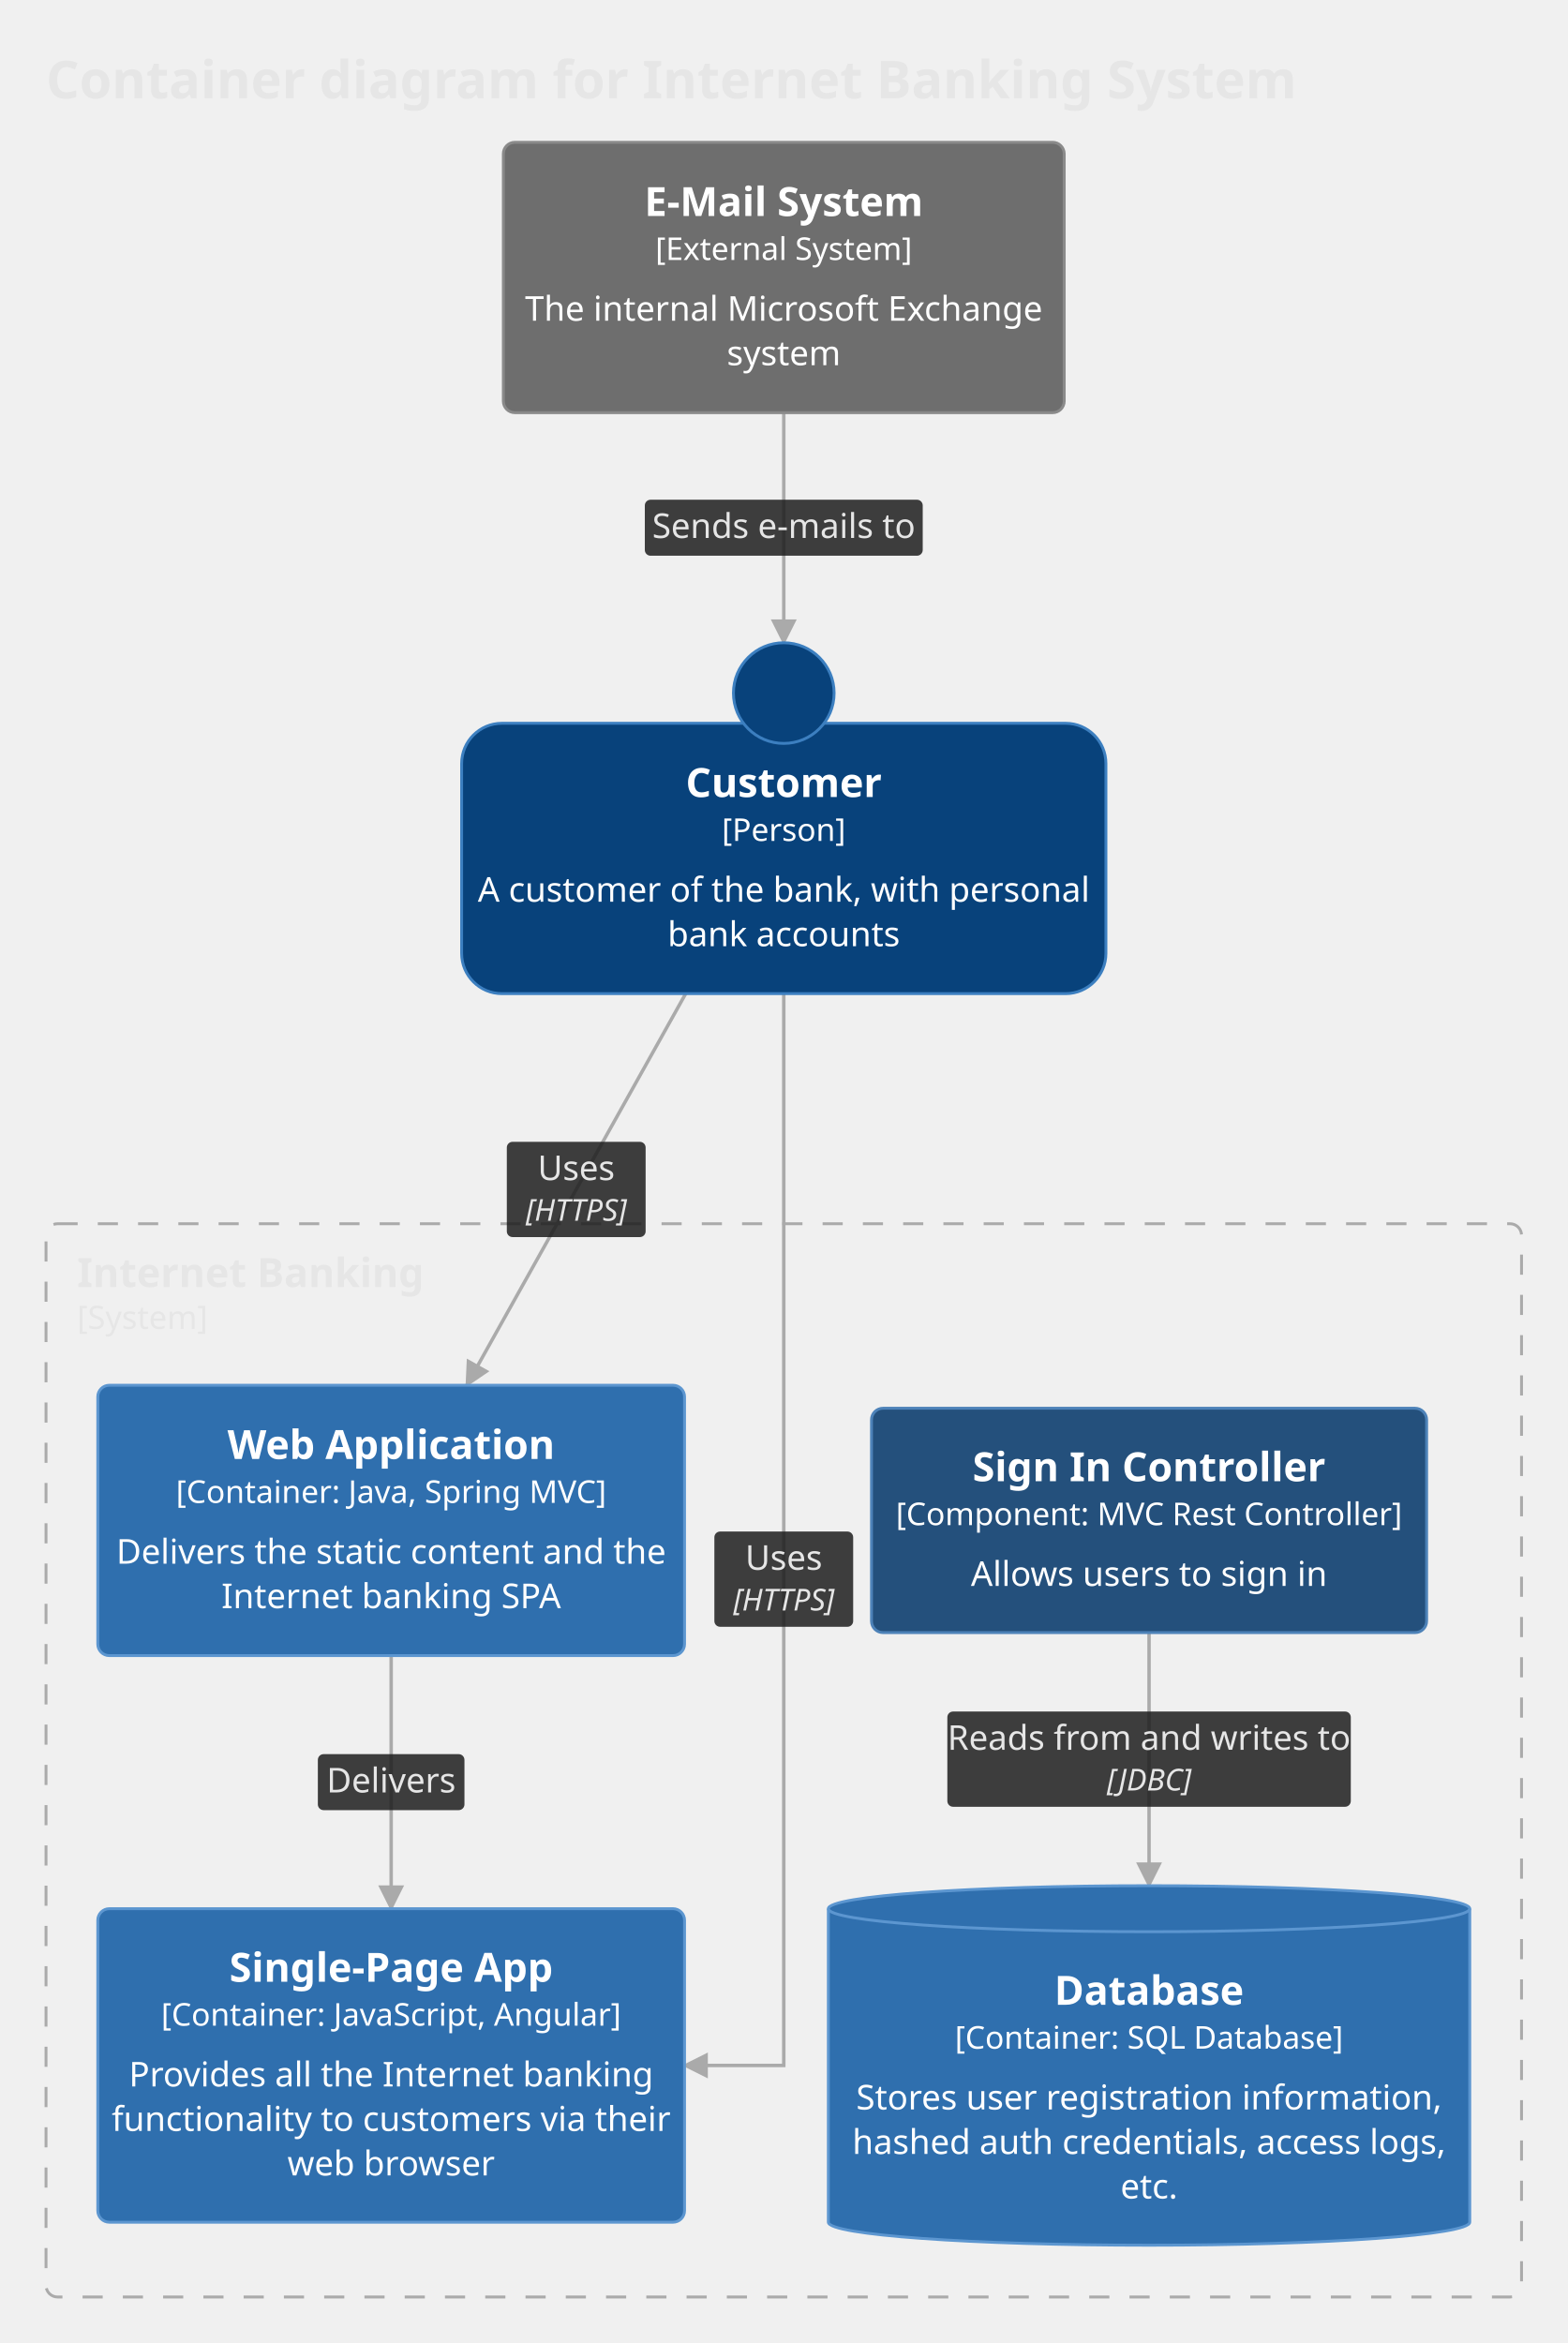
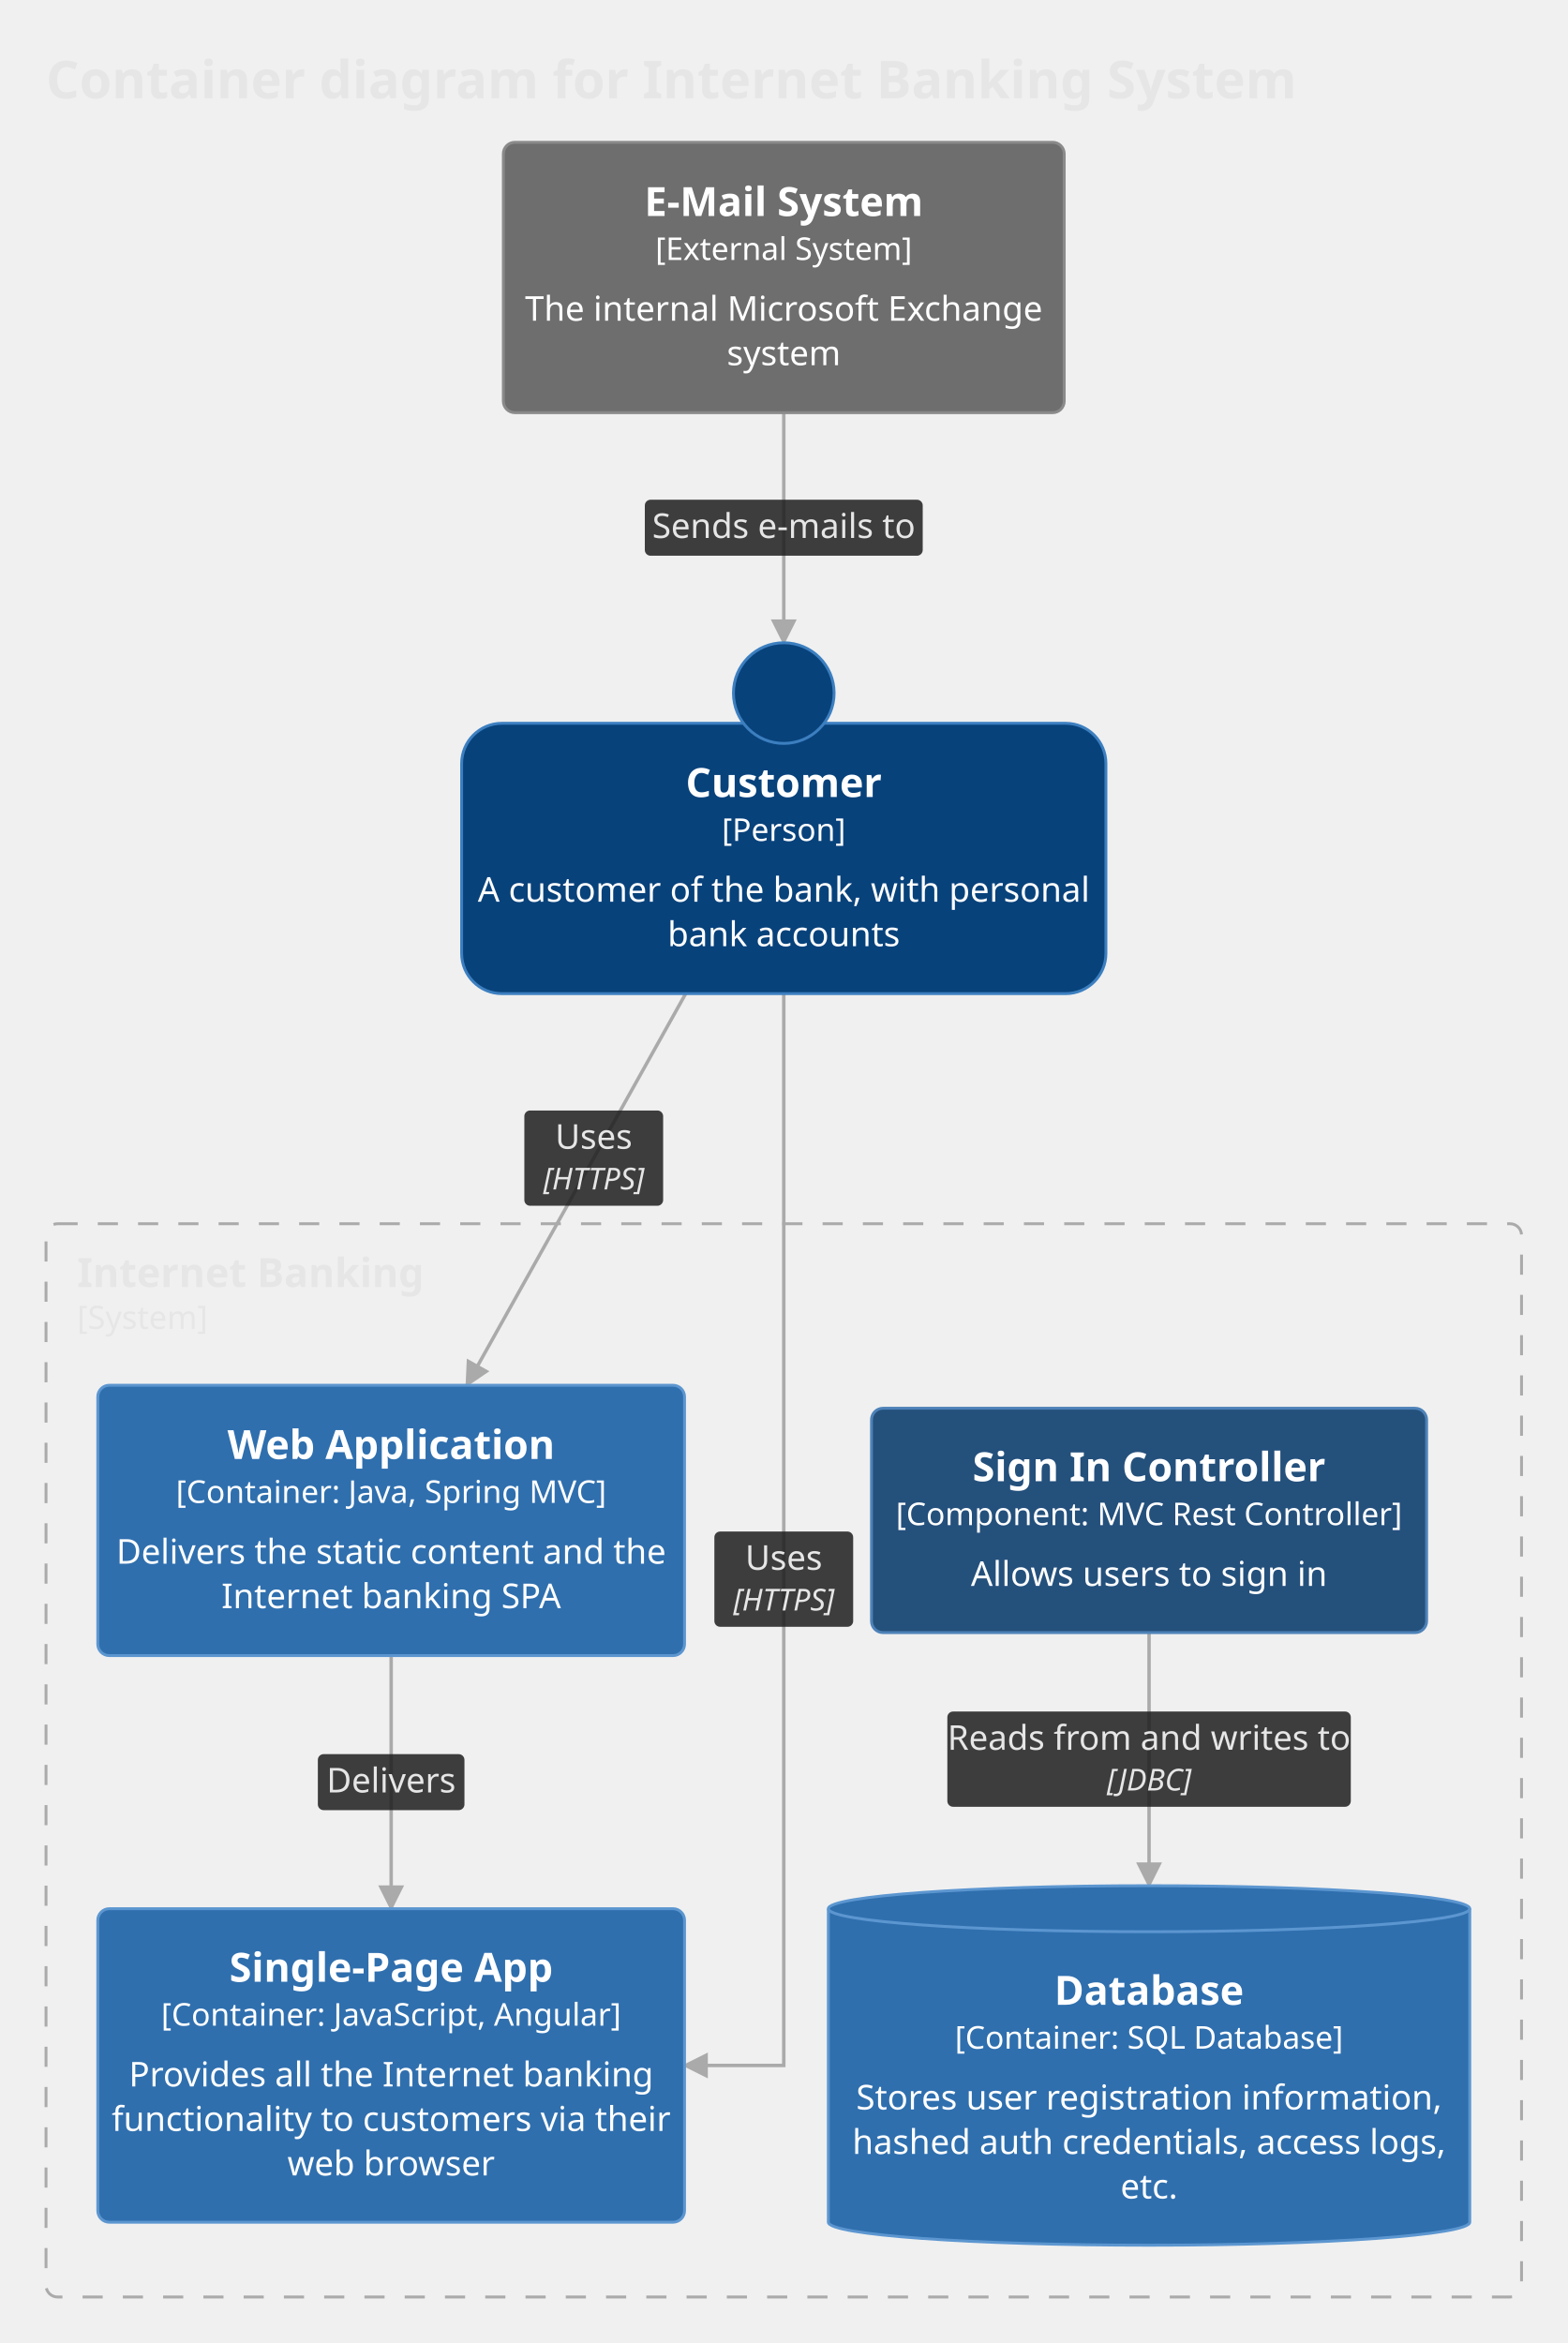
<svg xmlns="http://www.w3.org/2000/svg" role="img" width="545" height="814.64" viewBox="0 0 545 814.64" font-family="sans-serif" font-size="14">
  <defs>
    <marker id="mswjupw-arrow" viewBox="0 0 10 10" refX="9" refY="5" markerWidth="9" markerHeight="9" markerUnits="userSpaceOnUse" orient="auto-start-reverse">
      <path d="M0,0 L10,5 L0,10 z" fill="#aaaaaa" />
    </marker>
  </defs>
  <text x="16" y="34.2" fill="#e6e6e6" font-size="18.2" font-weight="bold">Container diagram for Internet Banking System</text>
  <g transform="translate(16,49.48)">
    <rect x="0" y="376" width="513" height="373.16" rx="4" fill="none" stroke="#aaaaaa" stroke-dasharray="7 7" />
    <text x="10.8" y="398" fill="#e6e6e6" font-weight="bold">Internet Banking</text>
    <text x="10.8" y="412.56" fill="#e6e6e6" font-size="11.2">[System]</text>
    <path d="M222.4,296 L146.28,432.16" fill="none" stroke="#aaaaaa" stroke-width="1.2" marker-end="url(#mswjupw-arrow)" />
    <path d="M256.5,296 L256.5,668.66 L222,668.66" fill="none" stroke="#aaaaaa" stroke-width="1.2" marker-end="url(#mswjupw-arrow)" />
    <path d="M383.5,606.16 C383.5,562.16 383.5,562.16 383.5,518.16" fill="none" stroke="#aaaaaa" stroke-width="1.2" marker-start="url(#mswjupw-arrow)" />
    <path d="M120,526.16 C120,570.16 120,570.16 120,614.16" fill="none" stroke="#aaaaaa" stroke-width="1.2" marker-end="url(#mswjupw-arrow)" />
    <path d="M256.5,94 C256.5,134 256.5,134 256.5,174" fill="none" stroke="#aaaaaa" stroke-width="1.2" marker-end="url(#mswjupw-arrow)" />
    <rect x="144.5" y="202" width="224" height="94" rx="14" fill="#08427b" stroke="#3c7fc0" />
    <circle cx="256.5" cy="191.5" r="17.5" fill="#08427b" stroke="#3c7fc0" />
    <text x="256.5" y="227.63" fill="#ffffff" font-size="14" text-anchor="middle" font-weight="bold">Customer</text>
    <text x="256.5" y="242.91" fill="#ffffff" font-size="10.92" text-anchor="middle">[Person]</text>
    <text x="256.5" y="264.03" fill="#ffffff" font-size="11.9" text-anchor="middle">A customer of the bank, with personal</text>
    <text x="256.5" y="279.5" fill="#ffffff" font-size="11.9" text-anchor="middle">bank accounts</text>
    <rect x="18" y="614.16" width="204" height="109" rx="4" fill="#2f6fae" stroke="#5c96d0" />
    <text x="120" y="639.56" fill="#ffffff" font-size="14" text-anchor="middle" font-weight="bold">Single-Page App</text>
    <text x="120" y="654.83" fill="#ffffff" font-size="10.92" text-anchor="middle">[Container: JavaScript, Angular]</text>
    <text x="120" y="675.96" fill="#ffffff" font-size="11.9" text-anchor="middle">Provides all the Internet banking</text>
    <text x="120" y="691.43" fill="#ffffff" font-size="11.9" text-anchor="middle">functionality to customers via their</text>
    <text x="120" y="706.9" fill="#ffffff" font-size="11.9" text-anchor="middle">web browser</text>
    <rect x="18" y="432.16" width="204" height="94" rx="4" fill="#2f6fae" stroke="#5c96d0" />
    <text x="120" y="457.79" fill="#ffffff" font-size="14" text-anchor="middle" font-weight="bold">Web Application</text>
    <text x="120" y="473.07" fill="#ffffff" font-size="10.92" text-anchor="middle">[Container: Java, Spring MVC]</text>
    <text x="120" y="494.19" fill="#ffffff" font-size="11.9" text-anchor="middle">Delivers the static content and the</text>
    <text x="120" y="509.66" fill="#ffffff" font-size="11.9" text-anchor="middle">Internet banking SPA</text>
    <path d="M272,614.16 A111.5,8 0 0 1 495,614.16 V723.16 A111.5,8 0 0 1 272,723.16 Z" fill="#2f6fae" stroke="#5c96d0" />
    <path d="M272,614.16 A111.5,8 0 0 0 495,614.16" fill="none" stroke="#5c96d0" />
    <text x="383.5" y="647.56" fill="#ffffff" font-size="14" text-anchor="middle" font-weight="bold">Database</text>
    <text x="383.5" y="662.83" fill="#ffffff" font-size="10.92" text-anchor="middle">[Container: SQL Database]</text>
    <text x="383.5" y="683.96" fill="#ffffff" font-size="11.9" text-anchor="middle">Stores user registration information,</text>
    <text x="383.5" y="699.43" fill="#ffffff" font-size="11.9" text-anchor="middle">hashed auth credentials, access logs,</text>
    <text x="383.5" y="714.9" fill="#ffffff" font-size="11.9" text-anchor="middle">etc.</text>
    <rect x="287" y="440.16" width="193" height="78" rx="4" fill="#24507c" stroke="#4d82b8" />
    <text x="383.5" y="465.53" fill="#ffffff" font-size="14" text-anchor="middle" font-weight="bold">Sign In Controller</text>
    <text x="383.5" y="480.8" fill="#ffffff" font-size="10.92" text-anchor="middle">[Component: MVC Rest Controller]</text>
    <text x="383.5" y="501.93" fill="#ffffff" font-size="11.9" text-anchor="middle">Allows users to sign in</text>
    <rect x="159" y="0" width="195" height="94" rx="4" fill="#6e6e6e" stroke="#8a8a8a" />
    <text x="256.5" y="25.63" fill="#ffffff" font-size="14" text-anchor="middle" font-weight="bold">E-Mail System</text>
    <text x="256.5" y="40.91" fill="#ffffff" font-size="10.92" text-anchor="middle">[External System]</text>
    <text x="256.5" y="62.03" fill="#ffffff" font-size="11.9" text-anchor="middle">The internal Microsoft Exchange</text>
    <text x="256.5" y="77.5" fill="#ffffff" font-size="11.9" text-anchor="middle">system</text>
-     <rect x="160.21" y="347.52" width="48.26" height="33.12" rx="2" fill="#1e1e1e" fill-opacity="0.85" />
-     <text x="184.34" y="360.82" fill="#e6e6e6" font-size="11.9" text-anchor="middle">Uses</text>
-     <text x="184.34" y="374.96" fill="#e6e6e6" font-size="10.5" text-anchor="middle" font-style="italic">[HTTPS]</text>
+     <rect x="166.3" y="336.63" width="48.26" height="33.12" rx="2" fill="#1e1e1e" fill-opacity="0.85" />
+     <text x="190.43" y="349.93" fill="#e6e6e6" font-size="11.9" text-anchor="middle">Uses</text>
+     <text x="190.43" y="364.07" fill="#e6e6e6" font-size="10.5" text-anchor="middle" font-style="italic">[HTTPS]</text>
    <rect x="232.37" y="483.02" width="48.26" height="33.12" rx="2" fill="#1e1e1e" fill-opacity="0.85" />
    <text x="256.5" y="496.32" fill="#e6e6e6" font-size="11.9" text-anchor="middle">Uses</text>
    <text x="256.5" y="510.46" fill="#e6e6e6" font-size="10.5" text-anchor="middle" font-style="italic">[HTTPS]</text>
    <rect x="313.37" y="545.6" width="140.27" height="33.12" rx="2" fill="#1e1e1e" fill-opacity="0.85" />
    <text x="383.5" y="558.91" fill="#e6e6e6" font-size="11.9" text-anchor="middle">Reads from and writes to</text>
    <text x="383.5" y="573.05" fill="#e6e6e6" font-size="10.5" text-anchor="middle" font-style="italic">[JDBC]</text>
    <rect x="94.51" y="560.42" width="50.97" height="19.47" rx="2" fill="#1e1e1e" fill-opacity="0.85" />
    <text x="120" y="573.73" fill="#e6e6e6" font-size="11.9" text-anchor="middle">Delivers</text>
    <rect x="208.19" y="124.27" width="96.62" height="19.47" rx="2" fill="#1e1e1e" fill-opacity="0.85" />
    <text x="256.5" y="137.57" fill="#e6e6e6" font-size="11.9" text-anchor="middle">Sends e-mails to</text>
  </g>
</svg>
